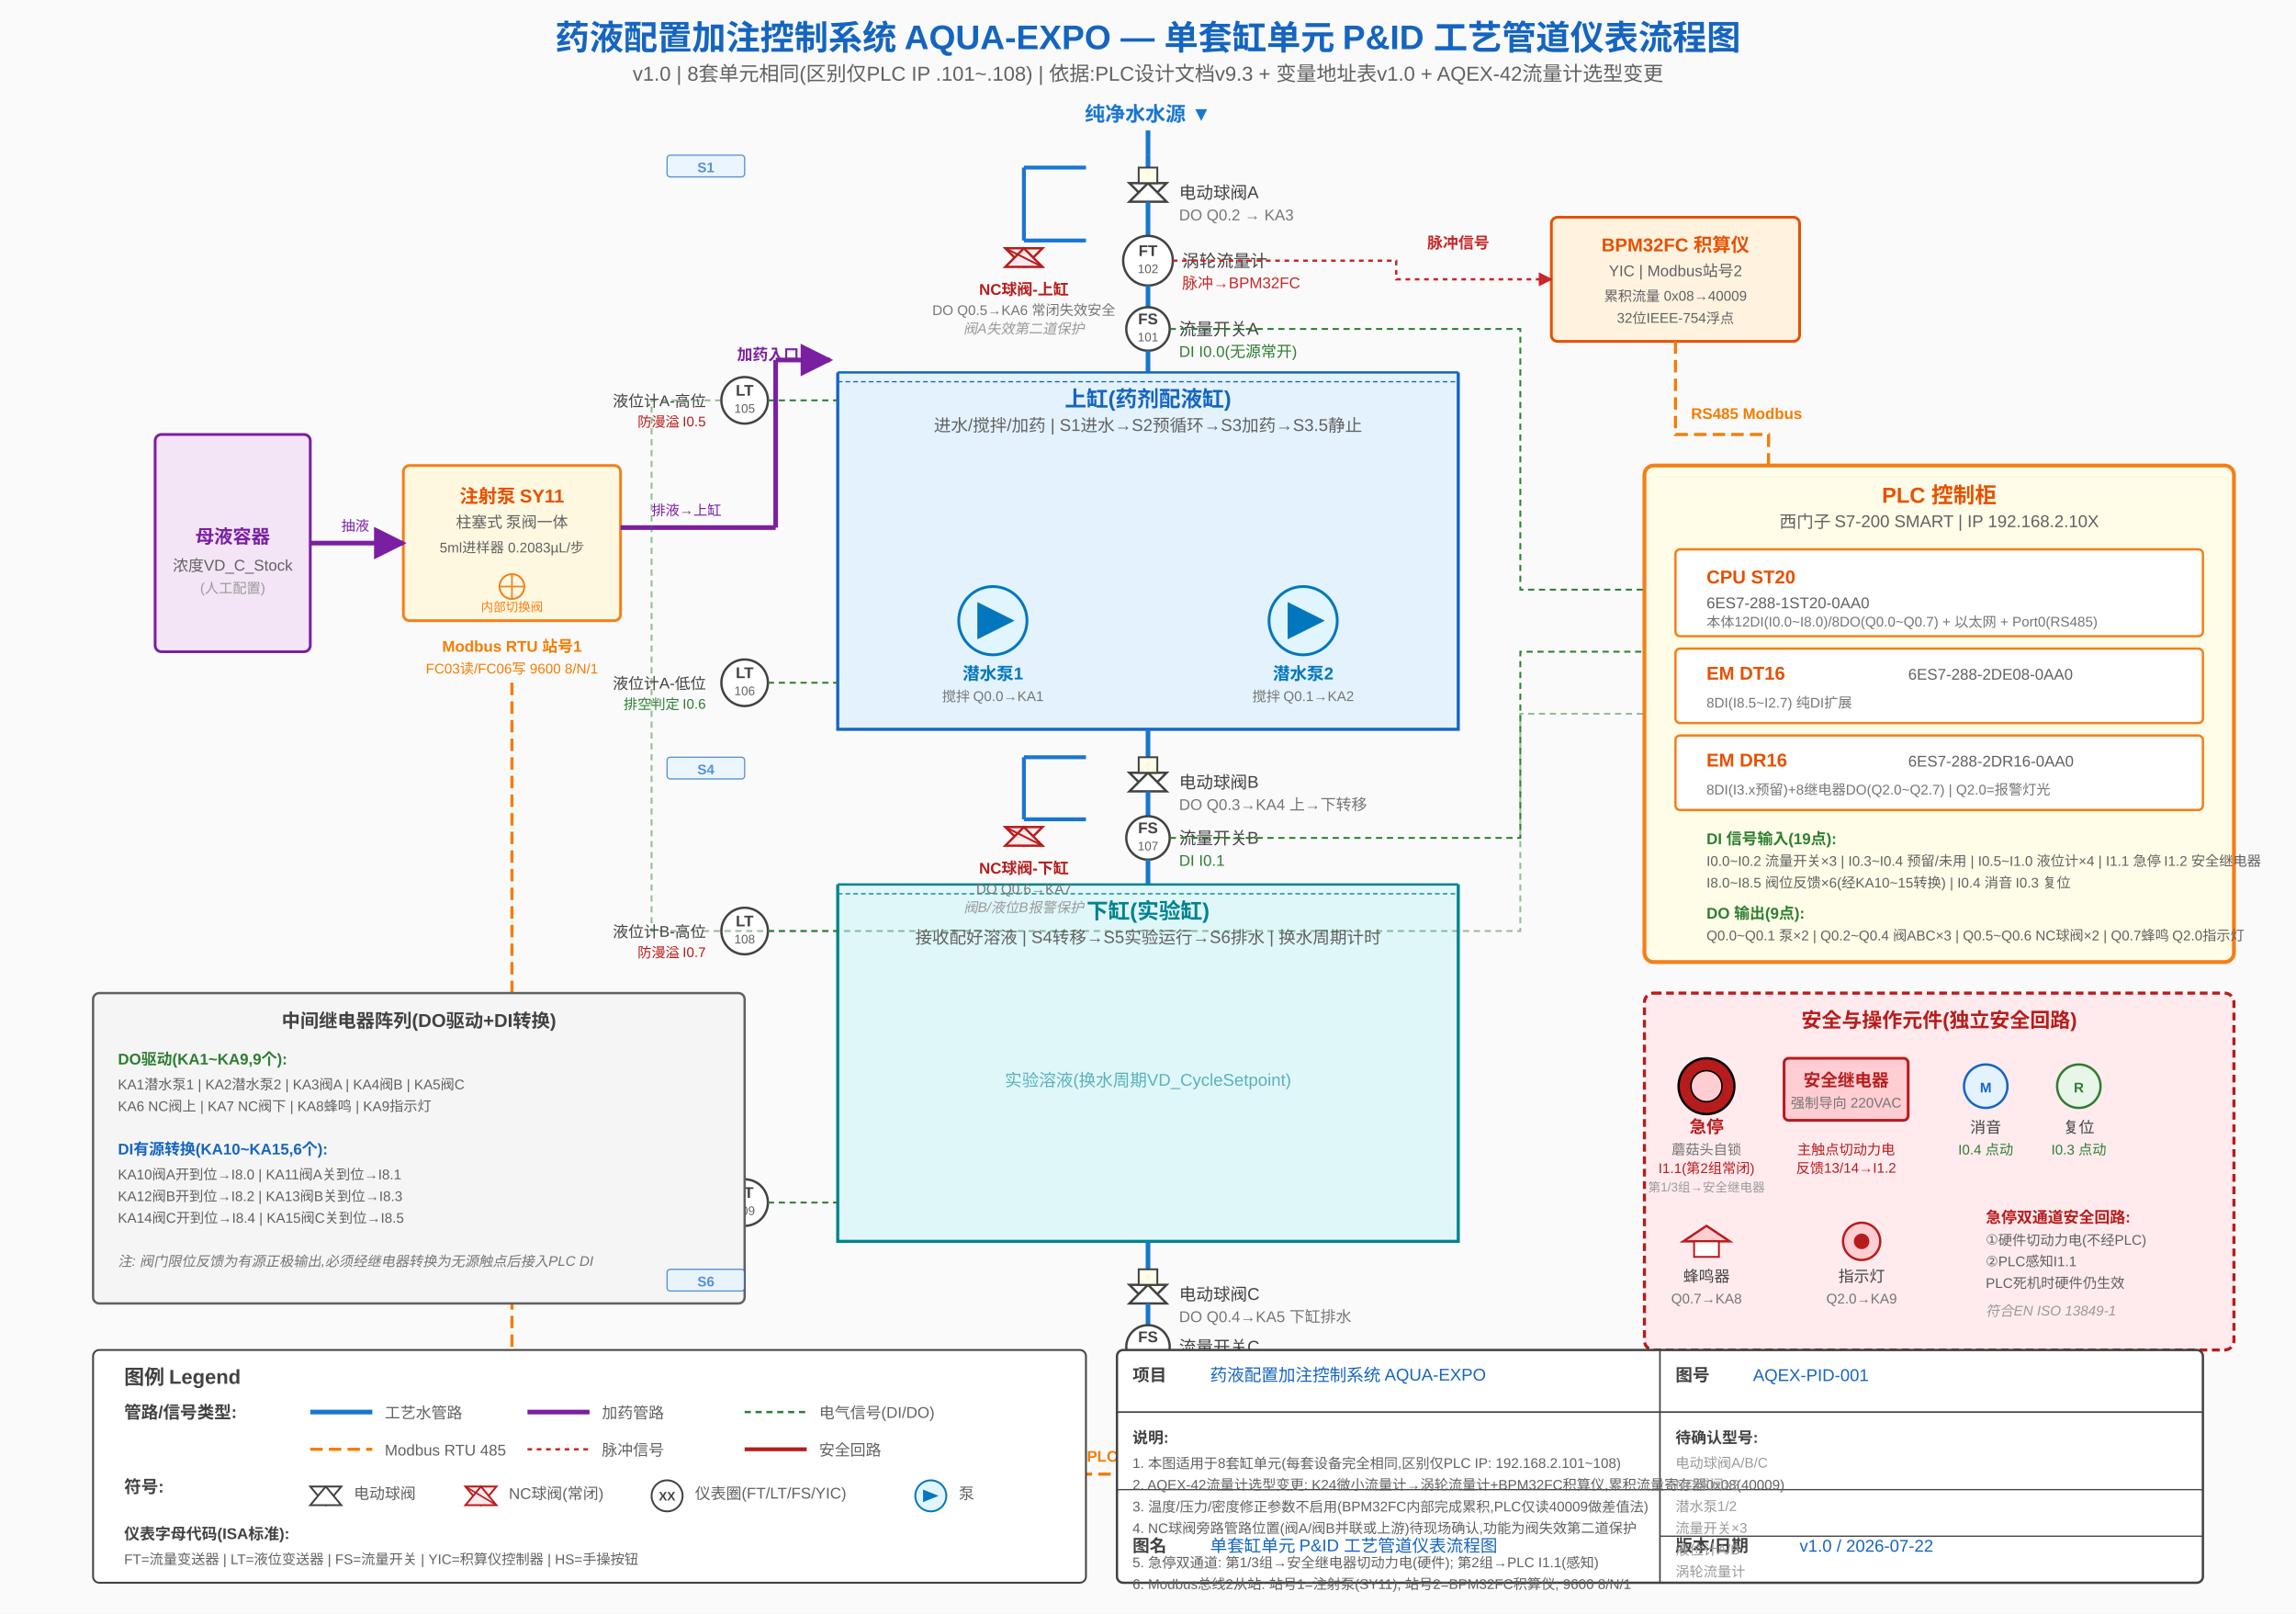
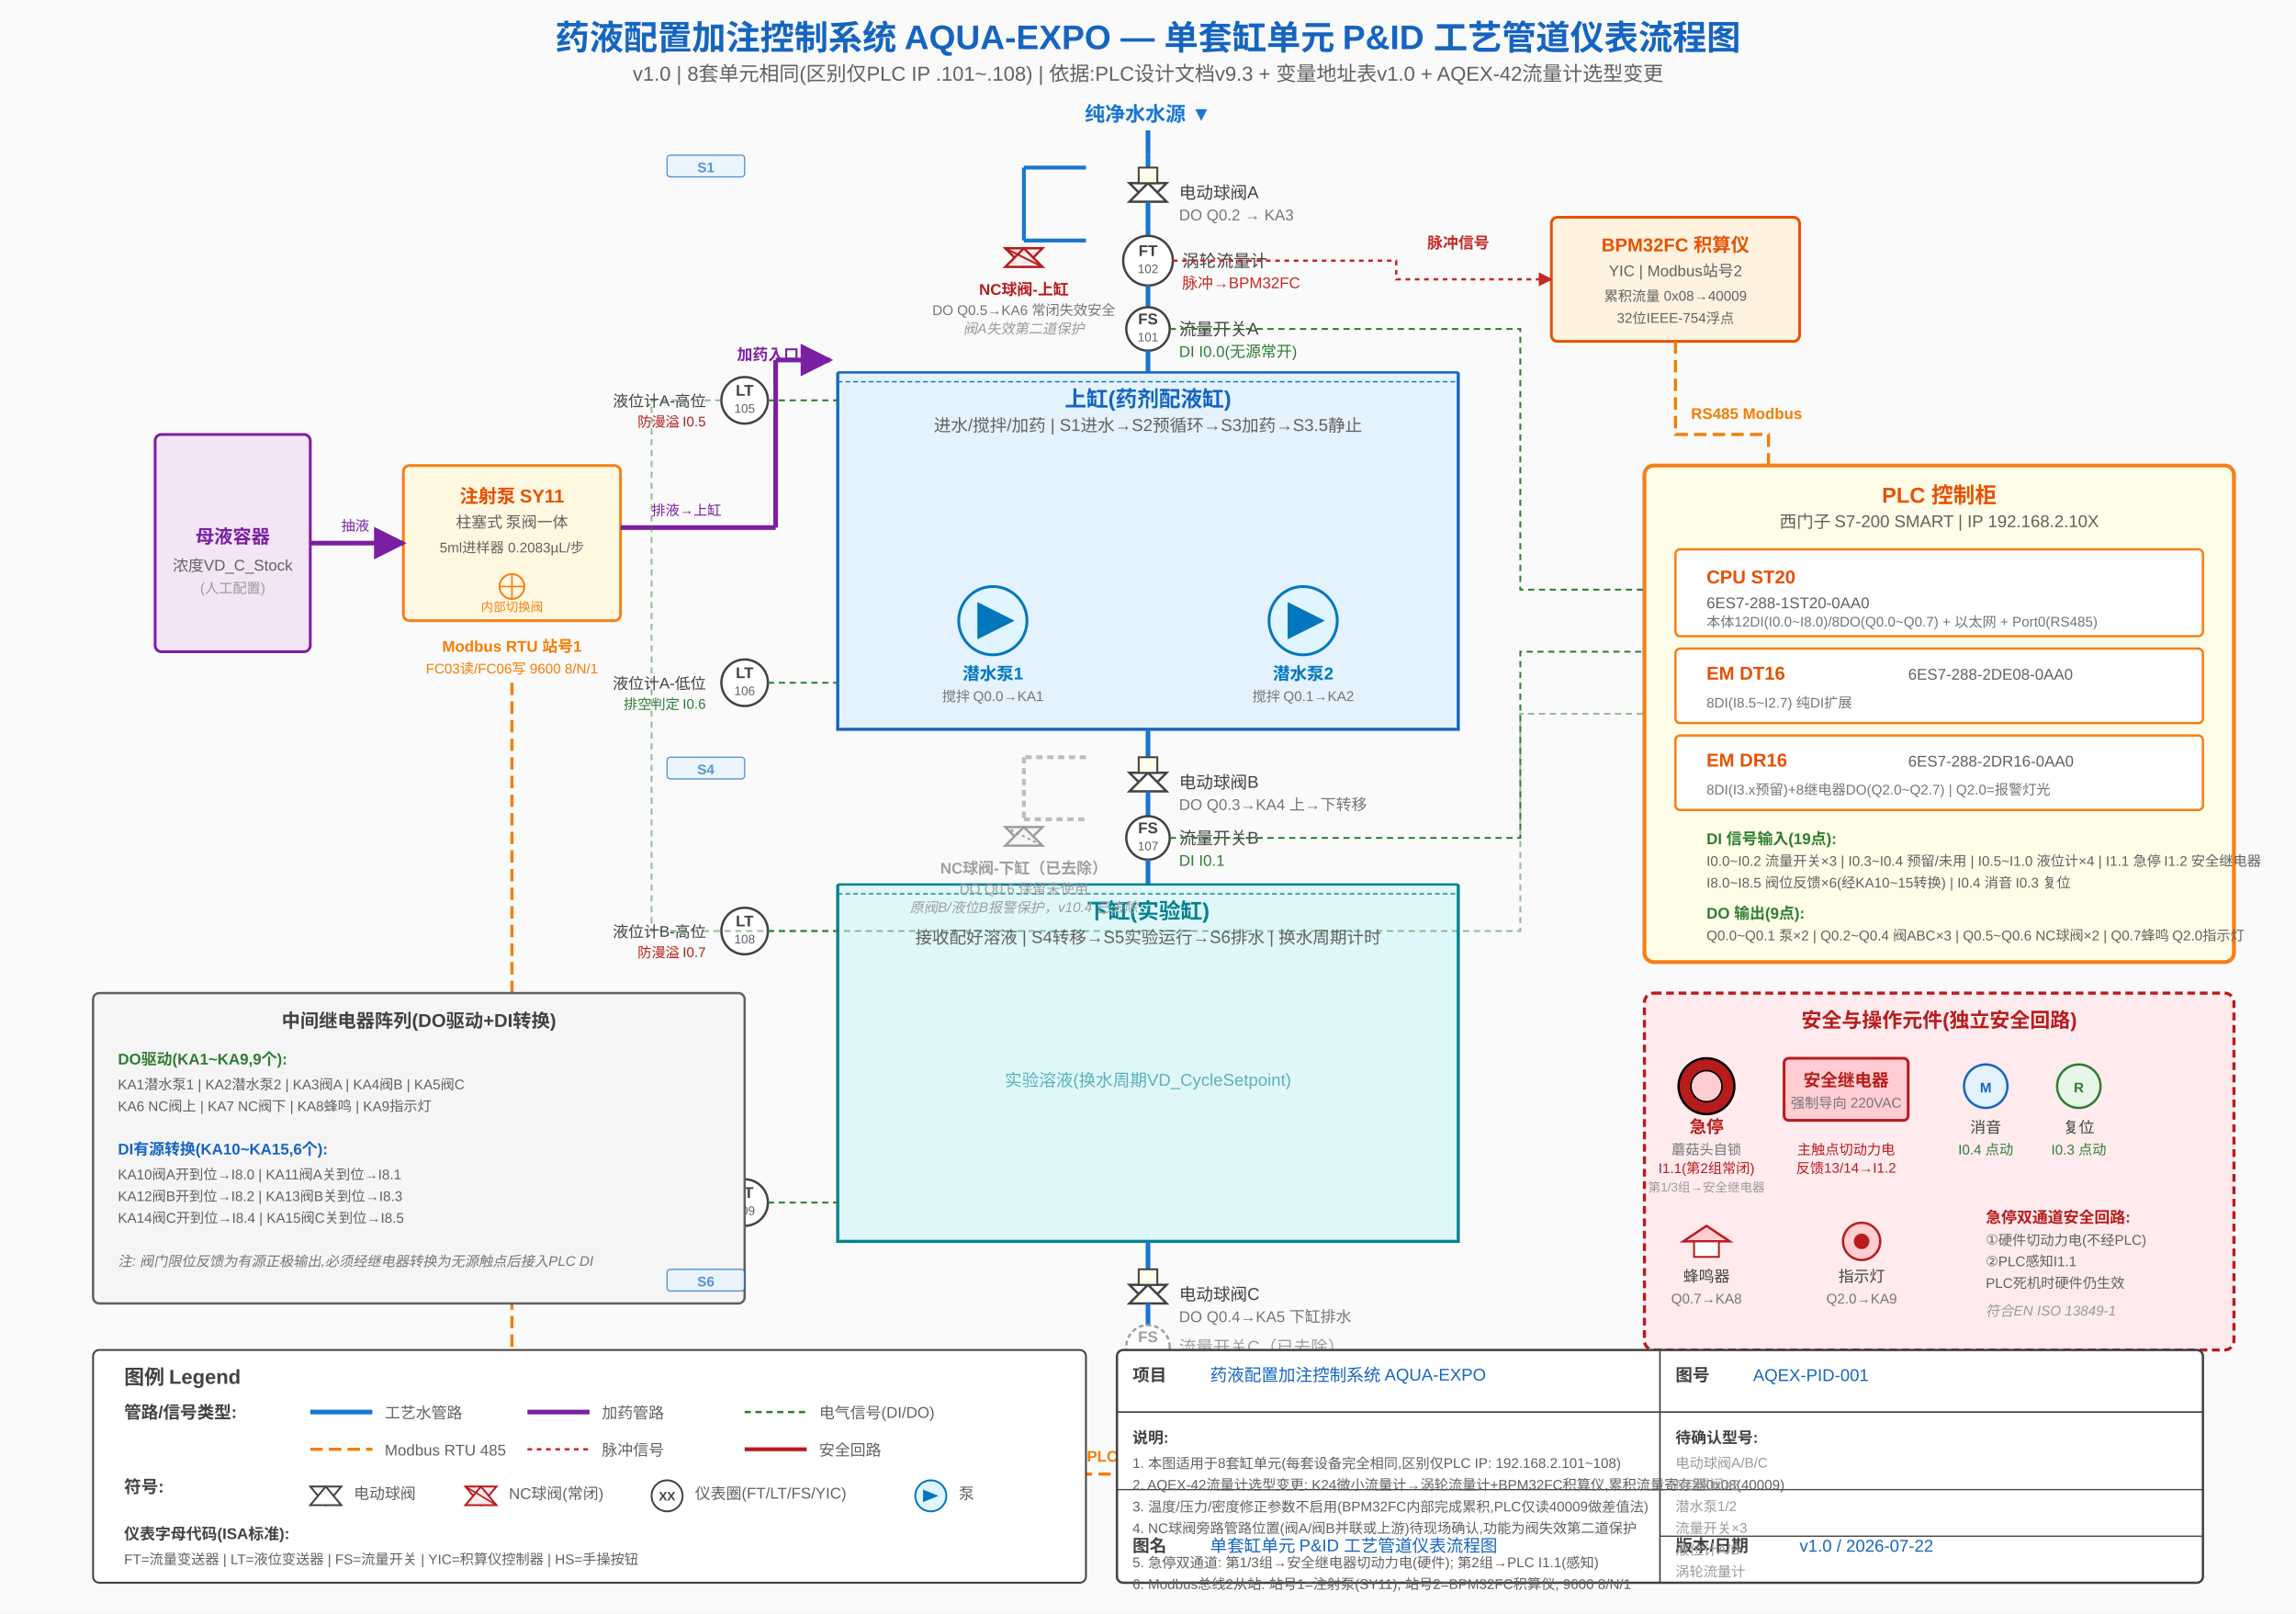
<svg xmlns="http://www.w3.org/2000/svg" viewBox="0 0 1480 1040" font-family="'Microsoft YaHei','SimHei',Arial,sans-serif">
  <defs>
    <marker id="arrow-blue" viewBox="0 0 10 10" refX="9" refY="5" markerWidth="7" markerHeight="7" orient="auto">
      <path d="M0,0 L10,5 L0,10 z" fill="#1976D2" />
    </marker>
    <marker id="arrow-purple" viewBox="0 0 10 10" refX="9" refY="5" markerWidth="7" markerHeight="7" orient="auto">
      <path d="M0,0 L10,5 L0,10 z" fill="#7B1FA2" />
    </marker>
    <marker id="arrow-green" viewBox="0 0 10 10" refX="9" refY="5" markerWidth="6" markerHeight="6" orient="auto">
      <path d="M0,0 L10,5 L0,10 z" fill="#2E7D32" />
    </marker>
    <marker id="arrow-orange" viewBox="0 0 10 10" refX="9" refY="5" markerWidth="6" markerHeight="6" orient="auto">
      <path d="M0,0 L10,5 L0,10 z" fill="#F57C00" />
    </marker>
    <marker id="arrow-red" viewBox="0 0 10 10" refX="9" refY="5" markerWidth="6" markerHeight="6" orient="auto">
      <path d="M0,0 L10,5 L0,10 z" fill="#C62828" />
    </marker>
  </defs>
  <rect x="0" y="0" width="1480" height="1040" fill="#FAFAFA" />
  <text x="740" y="32" text-anchor="middle" font-size="22" font-weight="bold" fill="#1565C0">药液配置加注控制系统 AQUA-EXPO — 单套缸单元 P&amp;ID 工艺管道仪表流程图</text>
  <text x="740" y="52" text-anchor="middle" font-size="13" fill="#616161">v1.0 | 8套单元相同(区别仅PLC IP .101~.108) | 依据:PLC设计文档v9.3 + 变量地址表v1.0 + AQEX-42流量计选型变更</text>
  <text x="740" y="78" text-anchor="middle" font-size="13" font-weight="bold" fill="#1976D2">纯净水水源 ▼</text>
  <line x1="740" y1="84" x2="740" y2="100" stroke="#1976D2" stroke-width="3" />
  <g>
    <line x1="740" y1="100" x2="740" y2="108" stroke="#1976D2" stroke-width="3" />
    <polygon points="728,118 752,118 740,130" fill="#FFF" stroke="#424242" stroke-width="1.5" />
    <polygon points="728,130 752,130 740,118" fill="#FFF" stroke="#424242" stroke-width="1.5" />
    <rect x="734" y="108" width="12" height="10" fill="#FFFDE7" stroke="#424242" stroke-width="1.2" />
    <text x="760" y="128" font-size="11" fill="#424242">电动球阀A</text>
    <text x="760" y="142" font-size="10" fill="#757575">DO Q0.2 → KA3</text>
  </g>
  <line x1="740" y1="130" x2="740" y2="155" stroke="#1976D2" stroke-width="3" />
  <g>
    <circle cx="740" cy="168" r="16" fill="#FFF" stroke="#424242" stroke-width="1.5" />
    <text x="740" y="165" text-anchor="middle" font-size="10" font-weight="bold" fill="#424242">FT</text>
    <text x="740" y="176" text-anchor="middle" font-size="8" fill="#616161">102</text>
    <text x="762" y="172" font-size="11" fill="#424242">涡轮流量计</text>
    <text x="762" y="186" font-size="10" fill="#C62828">脉冲→BPM32FC</text>
  </g>
  <line x1="740" y1="184" x2="740" y2="200" stroke="#1976D2" stroke-width="3" />
  <g>
    <circle cx="740" cy="212" r="14" fill="#FFF" stroke="#424242" stroke-width="1.5" />
    <text x="740" y="209" text-anchor="middle" font-size="10" font-weight="bold" fill="#424242">FS</text>
    <text x="740" y="220" text-anchor="middle" font-size="8" fill="#616161">101</text>
    <text x="760" y="216" font-size="11" fill="#424242">流量开关A</text>
    <text x="760" y="230" font-size="10" fill="#2E7D32">DI I0.0(无源常开)</text>
  </g>
  <line x1="740" y1="226" x2="740" y2="240" stroke="#1976D2" stroke-width="3" />
  <g>
    <line x1="700" y1="108" x2="660" y2="108" stroke="#1976D2" stroke-width="2.5" />
    <line x1="660" y1="108" x2="660" y2="155" stroke="#1976D2" stroke-width="2.5" />
    <line x1="660" y1="155" x2="700" y2="155" stroke="#1976D2" stroke-width="2.5" />
    <polygon points="648,160 672,160 660,172" fill="#FFEBEE" stroke="#B71C1C" stroke-width="1.5" />
    <polygon points="648,172 672,172 660,160" fill="#FFEBEE" stroke="#B71C1C" stroke-width="1.5" />
    <line x1="648" y1="160" x2="672" y2="172" stroke="#B71C1C" stroke-width="1.2" />
    <text x="660" y="190" text-anchor="middle" font-size="10" fill="#B71C1C" font-weight="bold">NC球阀-上缸</text>
    <text x="660" y="203" text-anchor="middle" font-size="9" fill="#757575">DO Q0.5→KA6 常闭失效安全</text>
    <text x="660" y="215" text-anchor="middle" font-size="9" fill="#999" font-style="italic">阀A失效第二道保护</text>
  </g>
  <g>
    <path d="M 540 240 L 540 470 L 940 470 L 940 240" fill="#E3F2FD" stroke="#1565C0" stroke-width="2" stroke-dasharray="0" />
    <line x1="540" y1="240" x2="940" y2="240" stroke="#1565C0" stroke-width="1.5" />
    <line x1="540" y1="246" x2="940" y2="246" stroke="#1565C0" stroke-width="0.8" stroke-dasharray="3,2" />
    <text x="740" y="262" text-anchor="middle" font-size="14" font-weight="bold" fill="#1565C0">上缸(药剂配液缸)</text>
    <text x="740" y="278" text-anchor="middle" font-size="11" fill="#616161">进水/搅拌/加药 | S1进水→S2预循环→S3加药→S3.5静止</text>
    <g>
      <circle cx="480" cy="258" r="15" fill="#FFF" stroke="#424242" stroke-width="1.5" />
      <text x="480" y="255" text-anchor="middle" font-size="10" font-weight="bold" fill="#424242">LT</text>
      <text x="480" y="266" text-anchor="middle" font-size="8" fill="#616161">105</text>
      <text x="455" y="262" text-anchor="end" font-size="10" fill="#424242">液位计A-高位</text>
      <text x="455" y="275" text-anchor="end" font-size="9" fill="#B71C1C">防漫溢 I0.5</text>
      <line x1="495" y1="258" x2="540" y2="258" stroke="#2E7D32" stroke-width="1.2" stroke-dasharray="4,3" />
    </g>
    <g>
      <circle cx="480" cy="440" r="15" fill="#FFF" stroke="#424242" stroke-width="1.5" />
      <text x="480" y="437" text-anchor="middle" font-size="10" font-weight="bold" fill="#424242">LT</text>
      <text x="480" y="448" text-anchor="middle" font-size="8" fill="#616161">106</text>
      <text x="455" y="444" text-anchor="end" font-size="10" fill="#424242">液位计A-低位</text>
      <text x="455" y="457" text-anchor="end" font-size="9" fill="#2E7D32">排空判定 I0.6</text>
      <line x1="495" y1="440" x2="540" y2="440" stroke="#2E7D32" stroke-width="1.2" stroke-dasharray="4,3" />
    </g>
    <g>
      <circle cx="640" cy="400" r="22" fill="#E1F5FE" stroke="#0277BD" stroke-width="1.8" />
      <path d="M 630 388 L 630 412 L 654 400 z" fill="#0277BD" />
      <text x="640" y="438" text-anchor="middle" font-size="11" font-weight="bold" fill="#0277BD">潜水泵1</text>
      <text x="640" y="452" text-anchor="middle" font-size="9" fill="#757575">搅拌 Q0.0→KA1</text>
    </g>
    <g>
      <circle cx="840" cy="400" r="22" fill="#E1F5FE" stroke="#0277BD" stroke-width="1.8" />
      <path d="M 830 388 L 830 412 L 854 400 z" fill="#0277BD" />
      <text x="840" y="438" text-anchor="middle" font-size="11" font-weight="bold" fill="#0277BD">潜水泵2</text>
      <text x="840" y="452" text-anchor="middle" font-size="9" fill="#757575">搅拌 Q0.1→KA2</text>
    </g>
    <text x="525" y="232" text-anchor="end" font-size="10" fill="#7B1FA2" font-weight="bold">加药入口▼</text>
  </g>
  <g>
    <rect x="100" y="280" width="100" height="140" rx="4" fill="#F3E5F5" stroke="#7B1FA2" stroke-width="1.8" />
    <text x="150" y="350" text-anchor="middle" font-size="12" font-weight="bold" fill="#7B1FA2">母液容器</text>
    <text x="150" y="368" text-anchor="middle" font-size="10" fill="#616161">浓度VD_C_Stock</text>
    <text x="150" y="382" text-anchor="middle" font-size="9" fill="#999">(人工配置)</text>
  </g>
  <g>
    <rect x="260" y="300" width="140" height="100" rx="4" fill="#FFF8E1" stroke="#F57F17" stroke-width="1.8" />
    <text x="330" y="324" text-anchor="middle" font-size="12" font-weight="bold" fill="#E65100">注射泵 SY11</text>
    <text x="330" y="340" text-anchor="middle" font-size="10" fill="#616161">柱塞式 泵阀一体</text>
    <text x="330" y="356" text-anchor="middle" font-size="9" fill="#616161">5ml进样器 0.2083µL/步</text>
    <circle cx="330" cy="378" r="8" fill="none" stroke="#F57F17" stroke-width="1.2" />
    <path d="M 330 370 L 330 386 M 322 378 L 338 378" stroke="#F57F17" stroke-width="1" />
    <text x="330" y="394" text-anchor="middle" font-size="8" fill="#F57F17">内部切换阀</text>
  </g>
  <line x1="200" y1="350" x2="260" y2="350" stroke="#7B1FA2" stroke-width="3" marker-end="url(#arrow-purple)" />
  <line x1="400" y1="340" x2="500" y2="340" stroke="#7B1FA2" stroke-width="3" />
  <line x1="500" y1="340" x2="500" y2="232" stroke="#7B1FA2" stroke-width="3" />
  <line x1="500" y1="232" x2="535" y2="232" stroke="#7B1FA2" stroke-width="3" marker-end="url(#arrow-purple)" />
  <text x="220" y="342" font-size="9" fill="#7B1FA2">抽液</text>
  <text x="420" y="332" font-size="9" fill="#7B1FA2">排液→上缸</text>
  <text x="330" y="420" text-anchor="middle" font-size="10" fill="#F57C00" font-weight="bold">Modbus RTU 站号1</text>
  <text x="330" y="434" text-anchor="middle" font-size="9" fill="#F57C00">FC03读/FC06写 9600 8/N/1</text>
  <line x1="740" y1="470" x2="740" y2="488" stroke="#1976D2" stroke-width="3" />
  <g>
    <polygon points="728,498 752,498 740,510" fill="#FFF" stroke="#424242" stroke-width="1.5" />
    <polygon points="728,510 752,510 740,498" fill="#FFF" stroke="#424242" stroke-width="1.5" />
    <rect x="734" y="488" width="12" height="10" fill="#FFFDE7" stroke="#424242" stroke-width="1.2" />
    <text x="760" y="508" font-size="11" fill="#424242">电动球阀B</text>
    <text x="760" y="522" font-size="10" fill="#757575">DO Q0.3→KA4 上→下转移</text>
  </g>
  <line x1="740" y1="510" x2="740" y2="528" stroke="#1976D2" stroke-width="3" />
  <g>
    <circle cx="740" cy="540" r="14" fill="#FFF" stroke="#424242" stroke-width="1.5" />
    <text x="740" y="537" text-anchor="middle" font-size="10" font-weight="bold" fill="#424242">FS</text>
    <text x="740" y="548" text-anchor="middle" font-size="8" fill="#616161">107</text>
    <text x="760" y="544" font-size="11" fill="#424242">流量开关B</text>
    <text x="760" y="558" font-size="10" fill="#2E7D32">DI I0.1</text>
  </g>
  <line x1="740" y1="554" x2="740" y2="570" stroke="#1976D2" stroke-width="3" />
  <g>
    <path d="M 540 570 L 540 800 L 940 800 L 940 570" fill="#E0F7FA" stroke="#00838F" stroke-width="2" />
    <line x1="540" y1="570" x2="940" y2="570" stroke="#00838F" stroke-width="1.5" />
    <line x1="540" y1="576" x2="940" y2="576" stroke="#00838F" stroke-width="0.8" stroke-dasharray="3,2" />
    <text x="740" y="592" text-anchor="middle" font-size="14" font-weight="bold" fill="#00838F">下缸(实验缸)</text>
    <text x="740" y="608" text-anchor="middle" font-size="11" fill="#616161">接收配好溶液 | S4转移→S5实验运行→S6排水 | 换水周期计时</text>
    <g>
      <circle cx="480" cy="600" r="15" fill="#FFF" stroke="#424242" stroke-width="1.5" />
      <text x="480" y="597" text-anchor="middle" font-size="10" font-weight="bold" fill="#424242">LT</text>
      <text x="480" y="608" text-anchor="middle" font-size="8" fill="#616161">108</text>
      <text x="455" y="604" text-anchor="end" font-size="10" fill="#424242">液位计B-高位</text>
      <text x="455" y="617" text-anchor="end" font-size="9" fill="#B71C1C">防漫溢 I0.7</text>
      <line x1="495" y1="600" x2="540" y2="600" stroke="#2E7D32" stroke-width="1.2" stroke-dasharray="4,3" />
    </g>
    <g>
      <circle cx="480" cy="775" r="15" fill="#FFF" stroke="#424242" stroke-width="1.5" />
      <text x="480" y="772" text-anchor="middle" font-size="10" font-weight="bold" fill="#424242">LT</text>
      <text x="480" y="783" text-anchor="middle" font-size="8" fill="#616161">109</text>
      <text x="455" y="779" text-anchor="end" font-size="10" fill="#424242">液位计B-低位</text>
      <text x="455" y="792" text-anchor="end" font-size="9" fill="#2E7D32">排空判定 I1.0</text>
      <line x1="495" y1="775" x2="540" y2="775" stroke="#2E7D32" stroke-width="1.2" stroke-dasharray="4,3" />
    </g>
    <text x="740" y="700" text-anchor="middle" font-size="11" fill="#00838F" opacity="0.6">实验溶液(换水周期VD_CycleSetpoint)</text>
  </g>
  <line x1="740" y1="800" x2="740" y2="818" stroke="#1976D2" stroke-width="3" />
  <g>
    <polygon points="728,828 752,828 740,840" fill="#FFF" stroke="#424242" stroke-width="1.5" />
    <polygon points="728,840 752,840 740,828" fill="#FFF" stroke="#424242" stroke-width="1.5" />
    <rect x="734" y="818" width="12" height="10" fill="#FFFDE7" stroke="#424242" stroke-width="1.2" />
    <text x="760" y="838" font-size="11" fill="#424242">电动球阀C</text>
    <text x="760" y="852" font-size="10" fill="#757575">DO Q0.4→KA5 下缸排水</text>
  </g>
  <line x1="740" y1="840" x2="740" y2="858" stroke="#1976D2" stroke-width="3" />
  <g>
-     <circle cx="740" cy="868" r="14" fill="#FFF" stroke="#424242" stroke-width="1.5" />
-     <text x="740" y="865" text-anchor="middle" font-size="10" font-weight="bold" fill="#424242">FS</text>
-     <text x="740" y="876" text-anchor="middle" font-size="8" fill="#616161">110</text>
-     <text x="760" y="872" font-size="11" fill="#424242">流量开关C</text>
-     <text x="760" y="886" font-size="10" fill="#2E7D32">DI I0.2</text>
-   </g>
-   <line x1="740" y1="882" x2="740" y2="905" stroke="#1976D2" stroke-width="3" marker-end="url(#arrow-blue)" />
-   <text x="740" y="922" text-anchor="middle" font-size="12" font-weight="bold" fill="#1976D2">▼ 排水</text>
-   <g>
-     <line x1="700" y1="488" x2="660" y2="488" stroke="#1976D2" stroke-width="2.5" />
-     <line x1="660" y1="488" x2="660" y2="528" stroke="#1976D2" stroke-width="2.5" />
-     <line x1="660" y1="528" x2="700" y2="528" stroke="#1976D2" stroke-width="2.5" />
-     <polygon points="648,533 672,533 660,545" fill="#FFEBEE" stroke="#B71C1C" stroke-width="1.5" />
-     <polygon points="648,545 672,545 660,533" fill="#FFEBEE" stroke="#B71C1C" stroke-width="1.5" />
-     <line x1="648" y1="533" x2="672" y2="545" stroke="#B71C1C" stroke-width="1.2" />
-     <text x="660" y="563" text-anchor="middle" font-size="10" fill="#B71C1C" font-weight="bold">NC球阀-下缸</text>
-     <text x="660" y="576" text-anchor="middle" font-size="9" fill="#757575">DO Q0.6→KA7</text>
-     <text x="660" y="588" text-anchor="middle" font-size="9" fill="#999" font-style="italic">阀B/液位B报警保护</text>
+     <circle cx="740" cy="868" r="14" fill="#FFF" stroke="#9E9E9E" stroke-width="1.5" stroke-dasharray="3,2" />
+     <text x="740" y="865" text-anchor="middle" font-size="10" font-weight="bold" fill="#9E9E9E">FS</text>
+     <text x="740" y="876" text-anchor="middle" font-size="8" fill="#9E9E9E">I10</text>
+     <text x="760" y="872" font-size="11" fill="#9E9E9E">流量开关C（已去除）</text>
+     <text x="760" y="886" font-size="10" fill="#9E9E9E">DI I0.2 保留未使用</text>
+   </g>
+   <line x1="740" y1="882" x2="740" y2="905" stroke="#BDBDBD" stroke-width="3" stroke-dasharray="4,3" marker-end="url(#arrow-blue)" />
+   <text x="740" y="922" text-anchor="middle" font-size="12" font-weight="bold" fill="#9E9E9E">▼ 排水</text>
+   <g>
+     <line x1="700" y1="488" x2="660" y2="488" stroke="#BDBDBD" stroke-width="2.5" stroke-dasharray="4,3" />
+     <line x1="660" y1="488" x2="660" y2="528" stroke="#BDBDBD" stroke-width="2.5" stroke-dasharray="4,3" />
+     <line x1="660" y1="528" x2="700" y2="528" stroke="#BDBDBD" stroke-width="2.5" stroke-dasharray="4,3" />
+     <polygon points="648,533 672,533 660,545" fill="#F5F5F5" stroke="#9E9E9E" stroke-width="1.5" />
+     <polygon points="648,545 672,545 660,533" fill="#F5F5F5" stroke="#9E9E9E" stroke-width="1.5" />
+     <line x1="648" y1="533" x2="672" y2="545" stroke="#9E9E9E" stroke-width="1.2" stroke-dasharray="2,2" />
+     <text x="660" y="563" text-anchor="middle" font-size="10" fill="#9E9E9E" font-weight="bold">NC球阀-下缸（已去除）</text>
+     <text x="660" y="576" text-anchor="middle" font-size="9" fill="#9E9E9E">DO Q0.6 保留未使用</text>
+     <text x="660" y="588" text-anchor="middle" font-size="9" fill="#9E9E9E" font-style="italic">原阀B/液位B报警保护，v10.4 已去除</text>
  </g>
  <g>
    <rect x="1000" y="140" width="160" height="80" rx="4" fill="#FFF3E0" stroke="#E65100" stroke-width="1.8" />
    <text x="1080" y="162" text-anchor="middle" font-size="12" font-weight="bold" fill="#E65100">BPM32FC 积算仪</text>
    <text x="1080" y="178" text-anchor="middle" font-size="10" fill="#616161">YIC | Modbus站号2</text>
    <text x="1080" y="194" text-anchor="middle" font-size="9" fill="#616161">累积流量 0x08→40009</text>
    <text x="1080" y="208" text-anchor="middle" font-size="9" fill="#616161">32位IEEE-754浮点</text>
  </g>
  <path d="M 756 168 L 900 168 L 900 180 L 1000 180" fill="none" stroke="#C62828" stroke-width="1.5" stroke-dasharray="3,3" marker-end="url(#arrow-red)" />
  <text x="920" y="160" font-size="10" fill="#C62828" font-weight="bold">脉冲信号</text>
  <path d="M 1080 220 L 1080 280 L 1140 280 L 1140 320" fill="none" stroke="#F57C00" stroke-width="2" stroke-dasharray="8,4" marker-end="url(#arrow-orange)" />
  <text x="1090" y="270" font-size="10" fill="#F57C00" font-weight="bold">RS485 Modbus</text>
  <path d="M 330 440 L 330 950 L 1100 950 L 1100 880" fill="none" stroke="#F57C00" stroke-width="2" stroke-dasharray="8,4" marker-end="url(#arrow-orange)" />
  <text x="600" y="942" font-size="10" fill="#F57C00" font-weight="bold">RS485 Modbus 总线 (PLC Port0, 9600 8/N/1, 2从站)</text>
  <g>
    <rect x="1060" y="300" width="380" height="320" rx="6" fill="#FFFDE7" stroke="#F57F17" stroke-width="2.5" />
    <text x="1250" y="324" text-anchor="middle" font-size="14" font-weight="bold" fill="#E65100">PLC 控制柜</text>
    <text x="1250" y="340" text-anchor="middle" font-size="11" fill="#616161">西门子 S7-200 SMART | IP 192.168.2.10X</text>
    <rect x="1080" y="354" width="340" height="56" rx="3" fill="#FFF" stroke="#F57F17" stroke-width="1.5" />
    <text x="1100" y="376" font-size="12" font-weight="bold" fill="#E65100">CPU ST20</text>
    <text x="1100" y="392" font-size="10" fill="#616161">6ES7-288-1ST20-0AA0</text>
    <text x="1100" y="404" font-size="9" fill="#757575">本体12DI(I0.0~I8.0)/8DO(Q0.0~Q0.7) + 以太网 + Port0(RS485)</text>
    <rect x="1080" y="418" width="340" height="48" rx="3" fill="#FFF" stroke="#F57F17" stroke-width="1.5" />
    <text x="1100" y="438" font-size="12" font-weight="bold" fill="#E65100">EM DT16</text>
    <text x="1230" y="438" font-size="10" fill="#616161">6ES7-288-2DE08-0AA0</text>
    <text x="1100" y="456" font-size="9" fill="#757575">8DI(I8.5~I2.7) 纯DI扩展</text>
    <rect x="1080" y="474" width="340" height="48" rx="3" fill="#FFF" stroke="#F57F17" stroke-width="1.5" />
    <text x="1100" y="494" font-size="12" font-weight="bold" fill="#E65100">EM DR16</text>
    <text x="1230" y="494" font-size="10" fill="#616161">6ES7-288-2DR16-0AA0</text>
    <text x="1100" y="512" font-size="9" fill="#757575">8DI(I3.x预留)+8继电器DO(Q2.0~Q2.7) | Q2.0=报警灯光</text>
    <text x="1100" y="544" font-size="10" font-weight="bold" fill="#2E7D32">DI 信号输入(19点):</text>
    <text x="1100" y="558" font-size="9" fill="#616161">I0.0~I0.2 流量开关×3 | I0.3~I0.4 预留/未用 | I0.5~I1.0 液位计×4 | I1.1 急停 I1.2 安全继电器</text>
    <text x="1100" y="572" font-size="9" fill="#616161">I8.0~I8.5 阀位反馈×6(经KA10~15转换) | I0.4 消音 I0.3 复位</text>
    <text x="1100" y="592" font-size="10" font-weight="bold" fill="#2E7D32">DO 输出(9点):</text>
    <text x="1100" y="606" font-size="9" fill="#616161">Q0.0~Q0.1 泵×2 | Q0.2~Q0.4 阀ABC×3 | Q0.5~Q0.6 NC球阀×2 | Q0.7蜂鸣 Q2.0指示灯</text>
  </g>
  <g>
    <rect x="1060" y="640" width="380" height="230" rx="6" fill="#FFEBEE" stroke="#B71C1C" stroke-width="2" stroke-dasharray="5,3" />
    <text x="1250" y="662" text-anchor="middle" font-size="13" font-weight="bold" fill="#B71C1C">安全与操作元件(独立安全回路)</text>
    <g>
      <circle cx="1100" cy="700" r="18" fill="#B71C1C" stroke="#000" stroke-width="1.5" />
      <circle cx="1100" cy="700" r="10" fill="#FFCDD2" stroke="#000" stroke-width="1" />
      <text x="1100" y="730" text-anchor="middle" font-size="11" font-weight="bold" fill="#B71C1C">急停</text>
      <text x="1100" y="744" text-anchor="middle" font-size="9" fill="#757575">蘑菇头自锁</text>
      <text x="1100" y="756" text-anchor="middle" font-size="9" fill="#B71C1C">I1.1(第2组常闭)</text>
      <text x="1100" y="768" text-anchor="middle" font-size="8" fill="#999">第1/3组→安全继电器</text>
    </g>
    <g>
      <rect x="1150" y="682" width="80" height="40" rx="3" fill="#FFCDD2" stroke="#B71C1C" stroke-width="1.8" />
      <text x="1190" y="700" text-anchor="middle" font-size="11" font-weight="bold" fill="#B71C1C">安全继电器</text>
      <text x="1190" y="714" text-anchor="middle" font-size="9" fill="#757575">强制导向 220VAC</text>
      <text x="1190" y="744" text-anchor="middle" font-size="9" fill="#B71C1C">主触点切动力电</text>
      <text x="1190" y="756" text-anchor="middle" font-size="9" fill="#B71C1C">反馈13/14→I1.2</text>
    </g>
    <g>
      <circle cx="1280" cy="700" r="14" fill="#E3F2FD" stroke="#1565C0" stroke-width="1.5" />
      <text x="1280" y="704" text-anchor="middle" font-size="9" font-weight="bold" fill="#1565C0">M</text>
      <text x="1280" y="730" text-anchor="middle" font-size="10" fill="#424242">消音</text>
      <text x="1280" y="744" text-anchor="middle" font-size="9" fill="#2E7D32">I0.4 点动</text>
    </g>
    <g>
      <circle cx="1340" cy="700" r="14" fill="#E8F5E9" stroke="#2E7D32" stroke-width="1.5" />
      <text x="1340" y="704" text-anchor="middle" font-size="9" font-weight="bold" fill="#2E7D32">R</text>
      <text x="1340" y="730" text-anchor="middle" font-size="10" fill="#424242">复位</text>
      <text x="1340" y="744" text-anchor="middle" font-size="9" fill="#2E7D32">I0.3 点动</text>
    </g>
    <g>
      <path d="M 1100 790 L 1085 800 L 1115 800 z" fill="#FFCDD2" stroke="#B71C1C" stroke-width="1.5" />
      <rect x="1092" y="800" width="16" height="10" fill="#FFF" stroke="#B71C1C" stroke-width="1.2" />
      <text x="1100" y="826" text-anchor="middle" font-size="10" fill="#424242">蜂鸣器</text>
      <text x="1100" y="840" text-anchor="middle" font-size="9" fill="#757575">Q0.7→KA8</text>
    </g>
    <g>
      <circle cx="1200" cy="800" r="12" fill="#FFCDD2" stroke="#B71C1C" stroke-width="1.5" />
      <circle cx="1200" cy="800" r="5" fill="#B71C1C" />
      <text x="1200" y="826" text-anchor="middle" font-size="10" fill="#424242">指示灯</text>
      <text x="1200" y="840" text-anchor="middle" font-size="9" fill="#757575">Q2.0→KA9</text>
    </g>
    <text x="1280" y="788" font-size="10" font-weight="bold" fill="#B71C1C">急停双通道安全回路:</text>
    <text x="1280" y="802" font-size="9" fill="#616161">①硬件切动力电(不经PLC)</text>
    <text x="1280" y="816" font-size="9" fill="#616161">②PLC感知I1.1</text>
    <text x="1280" y="830" font-size="9" fill="#616161">PLC死机时硬件仍生效</text>
    <text x="1280" y="848" font-size="9" fill="#999" font-style="italic">符合EN ISO 13849-1</text>
  </g>
  <g>
    <rect x="60" y="640" width="420" height="200" rx="4" fill="#F5F5F5" stroke="#616161" stroke-width="1.5" />
    <text x="270" y="662" text-anchor="middle" font-size="12" font-weight="bold" fill="#424242">中间继电器阵列(DO驱动+DI转换)</text>
    <text x="76" y="686" font-size="10" font-weight="bold" fill="#2E7D32">DO驱动(KA1~KA9,9个):</text>
    <text x="76" y="702" font-size="9" fill="#616161">KA1潜水泵1 | KA2潜水泵2 | KA3阀A | KA4阀B | KA5阀C</text>
    <text x="76" y="716" font-size="9" fill="#616161">KA6 NC阀上 | KA7 NC阀下 | KA8蜂鸣 | KA9指示灯</text>
    <text x="76" y="744" font-size="10" font-weight="bold" fill="#1565C0">DI有源转换(KA10~KA15,6个):</text>
    <text x="76" y="760" font-size="9" fill="#616161">KA10阀A开到位→I8.0 | KA11阀A关到位→I8.1</text>
    <text x="76" y="774" font-size="9" fill="#616161">KA12阀B开到位→I8.2 | KA13阀B关到位→I8.3</text>
    <text x="76" y="788" font-size="9" fill="#616161">KA14阀C开到位→I8.4 | KA15阀C关到位→I8.5</text>
    <text x="76" y="816" font-size="9" fill="#757575" font-style="italic">注: 阀门限位反馈为有源正极输出,必须经继电器转换为无源触点后接入PLC DI</text>
  </g>
  <path d="M 754 212 L 980 212 L 980 380 L 1060 380" fill="none" stroke="#2E7D32" stroke-width="1.2" stroke-dasharray="4,3" />
  <path d="M 754 540 L 980 540 L 980 420 L 1060 420" fill="none" stroke="#2E7D32" stroke-width="1.2" stroke-dasharray="4,3" />
  <path d="M 465 258 L 420 258 L 420 600 L 980 600 L 980 460 L 1060 460" fill="none" stroke="#2E7D32" stroke-width="1.2" stroke-dasharray="4,3" opacity="0.5" />
  <g>
    <rect x="60" y="870" width="640" height="150" rx="4" fill="#FFF" stroke="#424242" stroke-width="1.2" />
    <text x="80" y="892" font-size="13" font-weight="bold" fill="#424242">图例 Legend</text>
    <text x="80" y="914" font-size="11" font-weight="bold" fill="#424242">管路/信号类型:</text>
    <line x1="200" y1="910" x2="240" y2="910" stroke="#1976D2" stroke-width="3" />
    <text x="248" y="914" font-size="10" fill="#616161">工艺水管路</text>
    <line x1="340" y1="910" x2="380" y2="910" stroke="#7B1FA2" stroke-width="3" />
    <text x="388" y="914" font-size="10" fill="#616161">加药管路</text>
    <line x1="480" y1="910" x2="520" y2="910" stroke="#2E7D32" stroke-width="1.5" stroke-dasharray="4,3" />
    <text x="528" y="914" font-size="10" fill="#616161">电气信号(DI/DO)</text>
    <line x1="200" y1="934" x2="240" y2="934" stroke="#F57C00" stroke-width="2" stroke-dasharray="8,4" />
    <text x="248" y="938" font-size="10" fill="#616161">Modbus RTU 485</text>
    <line x1="340" y1="934" x2="380" y2="934" stroke="#C62828" stroke-width="1.5" stroke-dasharray="3,3" />
    <text x="388" y="938" font-size="10" fill="#616161">脉冲信号</text>
    <line x1="480" y1="934" x2="520" y2="934" stroke="#B71C1C" stroke-width="2.5" />
    <text x="528" y="938" font-size="10" fill="#616161">安全回路</text>
    <text x="80" y="962" font-size="11" font-weight="bold" fill="#424242">符号:</text>
    <polygon points="200,958 220,958 210,970" fill="#FFF" stroke="#424242" stroke-width="1.2" />
    <polygon points="200,970 220,970 210,958" fill="#FFF" stroke="#424242" stroke-width="1.2" />
    <text x="228" y="966" font-size="10" fill="#616161">电动球阀</text>
    <polygon points="300,958 320,958 310,970" fill="#FFEBEE" stroke="#B71C1C" stroke-width="1.2" />
    <polygon points="300,970 320,970 310,958" fill="#FFEBEE" stroke="#B71C1C" stroke-width="1.2" />
    <line x1="300" y1="958" x2="320" y2="970" stroke="#B71C1C" stroke-width="1" />
    <text x="328" y="966" font-size="10" fill="#616161">NC球阀(常闭)</text>
    <circle cx="430" cy="964" r="10" fill="#FFF" stroke="#424242" stroke-width="1.2" />
    <text x="430" y="967" text-anchor="middle" font-size="8" font-weight="bold" fill="#424242">XX</text>
    <text x="448" y="966" font-size="10" fill="#616161">仪表圈(FT/LT/FS/YIC)</text>
    <circle cx="600" cy="964" r="10" fill="#E1F5FE" stroke="#0277BD" stroke-width="1.2" />
    <path d="M 595 960 L 595 968 L 605 964 z" fill="#0277BD" />
    <text x="618" y="966" font-size="10" fill="#616161">泵</text>
    <text x="80" y="992" font-size="10" fill="#424242" font-weight="bold">仪表字母代码(ISA标准):</text>
    <text x="80" y="1008" font-size="9" fill="#616161">FT=流量变送器 | LT=液位变送器 | FS=流量开关 | YIC=积算仪控制器 | HS=手操按钮</text>
  </g>
  <g>
    <rect x="720" y="870" width="700" height="150" rx="4" fill="#FFF" stroke="#424242" stroke-width="1.5" />
    <line x1="720" y1="910" x2="1420" y2="910" stroke="#424242" stroke-width="1" />
    <line x1="1070" y1="870" x2="1070" y2="1020" stroke="#424242" stroke-width="1" />
    <line x1="720" y1="960" x2="1420" y2="960" stroke="#424242" stroke-width="0.8" />
    <line x1="1070" y1="990" x2="1420" y2="990" stroke="#424242" stroke-width="0.8" />
    <text x="730" y="890" font-size="11" font-weight="bold" fill="#424242">项目</text>
    <text x="780" y="890" font-size="11" fill="#1565C0">药液配置加注控制系统 AQUA-EXPO</text>
    <text x="1080" y="890" font-size="11" font-weight="bold" fill="#424242">图号</text>
    <text x="1130" y="890" font-size="11" fill="#1565C0">AQEX-PID-001</text>
    <text x="730" y="1000" font-size="11" font-weight="bold" fill="#424242">图名</text>
    <text x="780" y="1000" font-size="11" fill="#1565C0">单套缸单元 P&amp;ID 工艺管道仪表流程图</text>
    <text x="1080" y="1000" font-size="11" font-weight="bold" fill="#424242">版本/日期</text>
    <text x="1160" y="1000" font-size="11" fill="#1565C0">v1.0 / 2026-07-22</text>
    <text x="730" y="930" font-size="10" fill="#424242" font-weight="bold">说明:</text>
    <text x="730" y="946" font-size="9" fill="#616161">1. 本图适用于8套缸单元(每套设备完全相同,区别仅PLC IP: 192.168.2.101~108)</text>
    <text x="730" y="960" font-size="9" fill="#616161">2. AQEX-42流量计选型变更: K24微小流量计→涡轮流量计+BPM32FC积算仪,累积流量寄存器0x08(40009)</text>
    <text x="730" y="974" font-size="9" fill="#616161">3. 温度/压力/密度修正参数不启用(BPM32FC内部完成累积,PLC仅读40009做差值法)</text>
    <text x="730" y="988" font-size="9" fill="#616161">4. NC球阀旁路管路位置(阀A/阀B并联或上游)待现场确认,功能为阀失效第二道保护</text>
    <text x="730" y="1010" font-size="9" fill="#616161">5. 急停双通道: 第1/3组→安全继电器切动力电(硬件); 第2组→PLC I1.1(感知)</text>
    <text x="730" y="1024" font-size="9" fill="#616161">6. Modbus总线2从站: 站号1=注射泵(SY11), 站号2=BPM32FC积算仪; 9600 8/N/1</text>
    <text x="1080" y="930" font-size="10" fill="#424242" font-weight="bold">待确认型号:</text>
    <text x="1080" y="946" font-size="9" fill="#999">电动球阀A/B/C</text>
    <text x="1080" y="960" font-size="9" fill="#999">NC球阀×2</text>
    <text x="1080" y="974" font-size="9" fill="#999">潜水泵1/2</text>
    <text x="1080" y="988" font-size="9" fill="#999">流量开关×3</text>
    <text x="1080" y="1002" font-size="9" fill="#999">液位计A/B</text>
    <text x="1080" y="1016" font-size="9" fill="#999">涡轮流量计</text>
  </g>
  <g opacity="0.7">
    <rect x="430" y="100" width="50" height="14" rx="2" fill="#E3F2FD" stroke="#1565C0" stroke-width="0.8" />
    <text x="455" y="111" text-anchor="middle" font-size="9" font-weight="bold" fill="#1565C0">S1</text>
    <rect x="430" y="488" width="50" height="14" rx="2" fill="#E3F2FD" stroke="#1565C0" stroke-width="0.8" />
    <text x="455" y="499" text-anchor="middle" font-size="9" font-weight="bold" fill="#1565C0">S4</text>
    <rect x="430" y="818" width="50" height="14" rx="2" fill="#E3F2FD" stroke="#1565C0" stroke-width="0.8" />
    <text x="455" y="829" text-anchor="middle" font-size="9" font-weight="bold" fill="#1565C0">S6</text>
  </g>
</svg>
